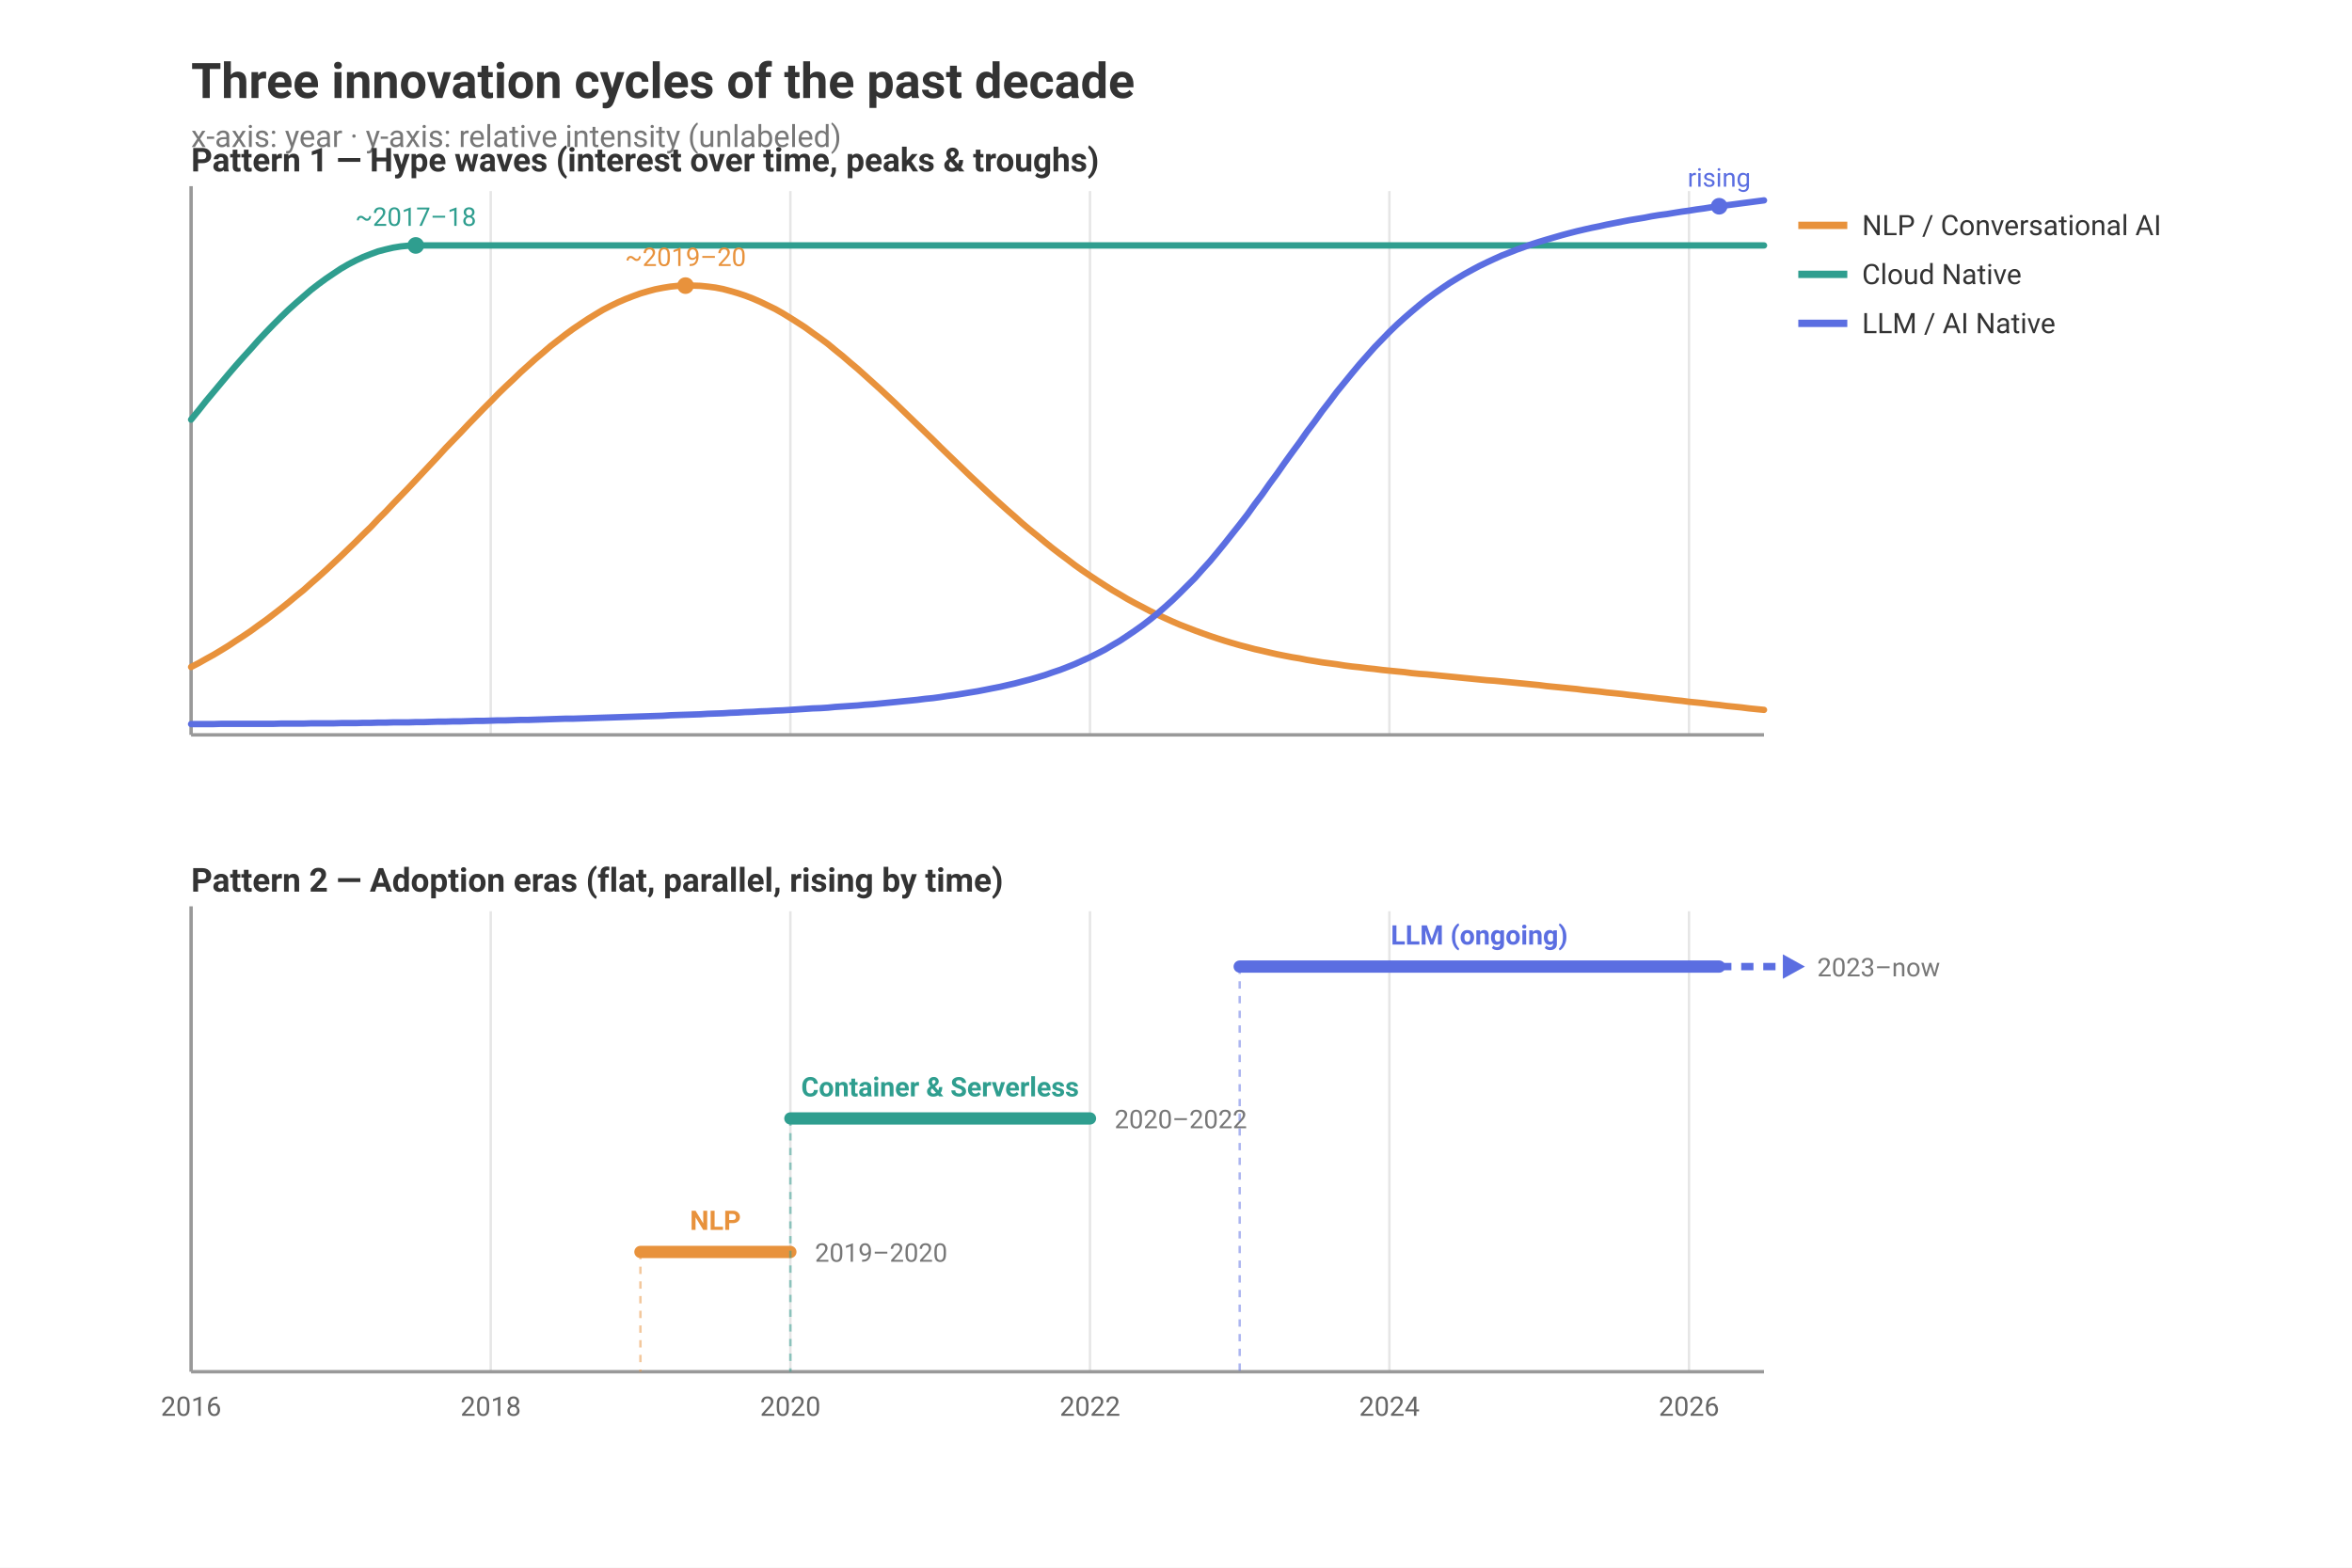
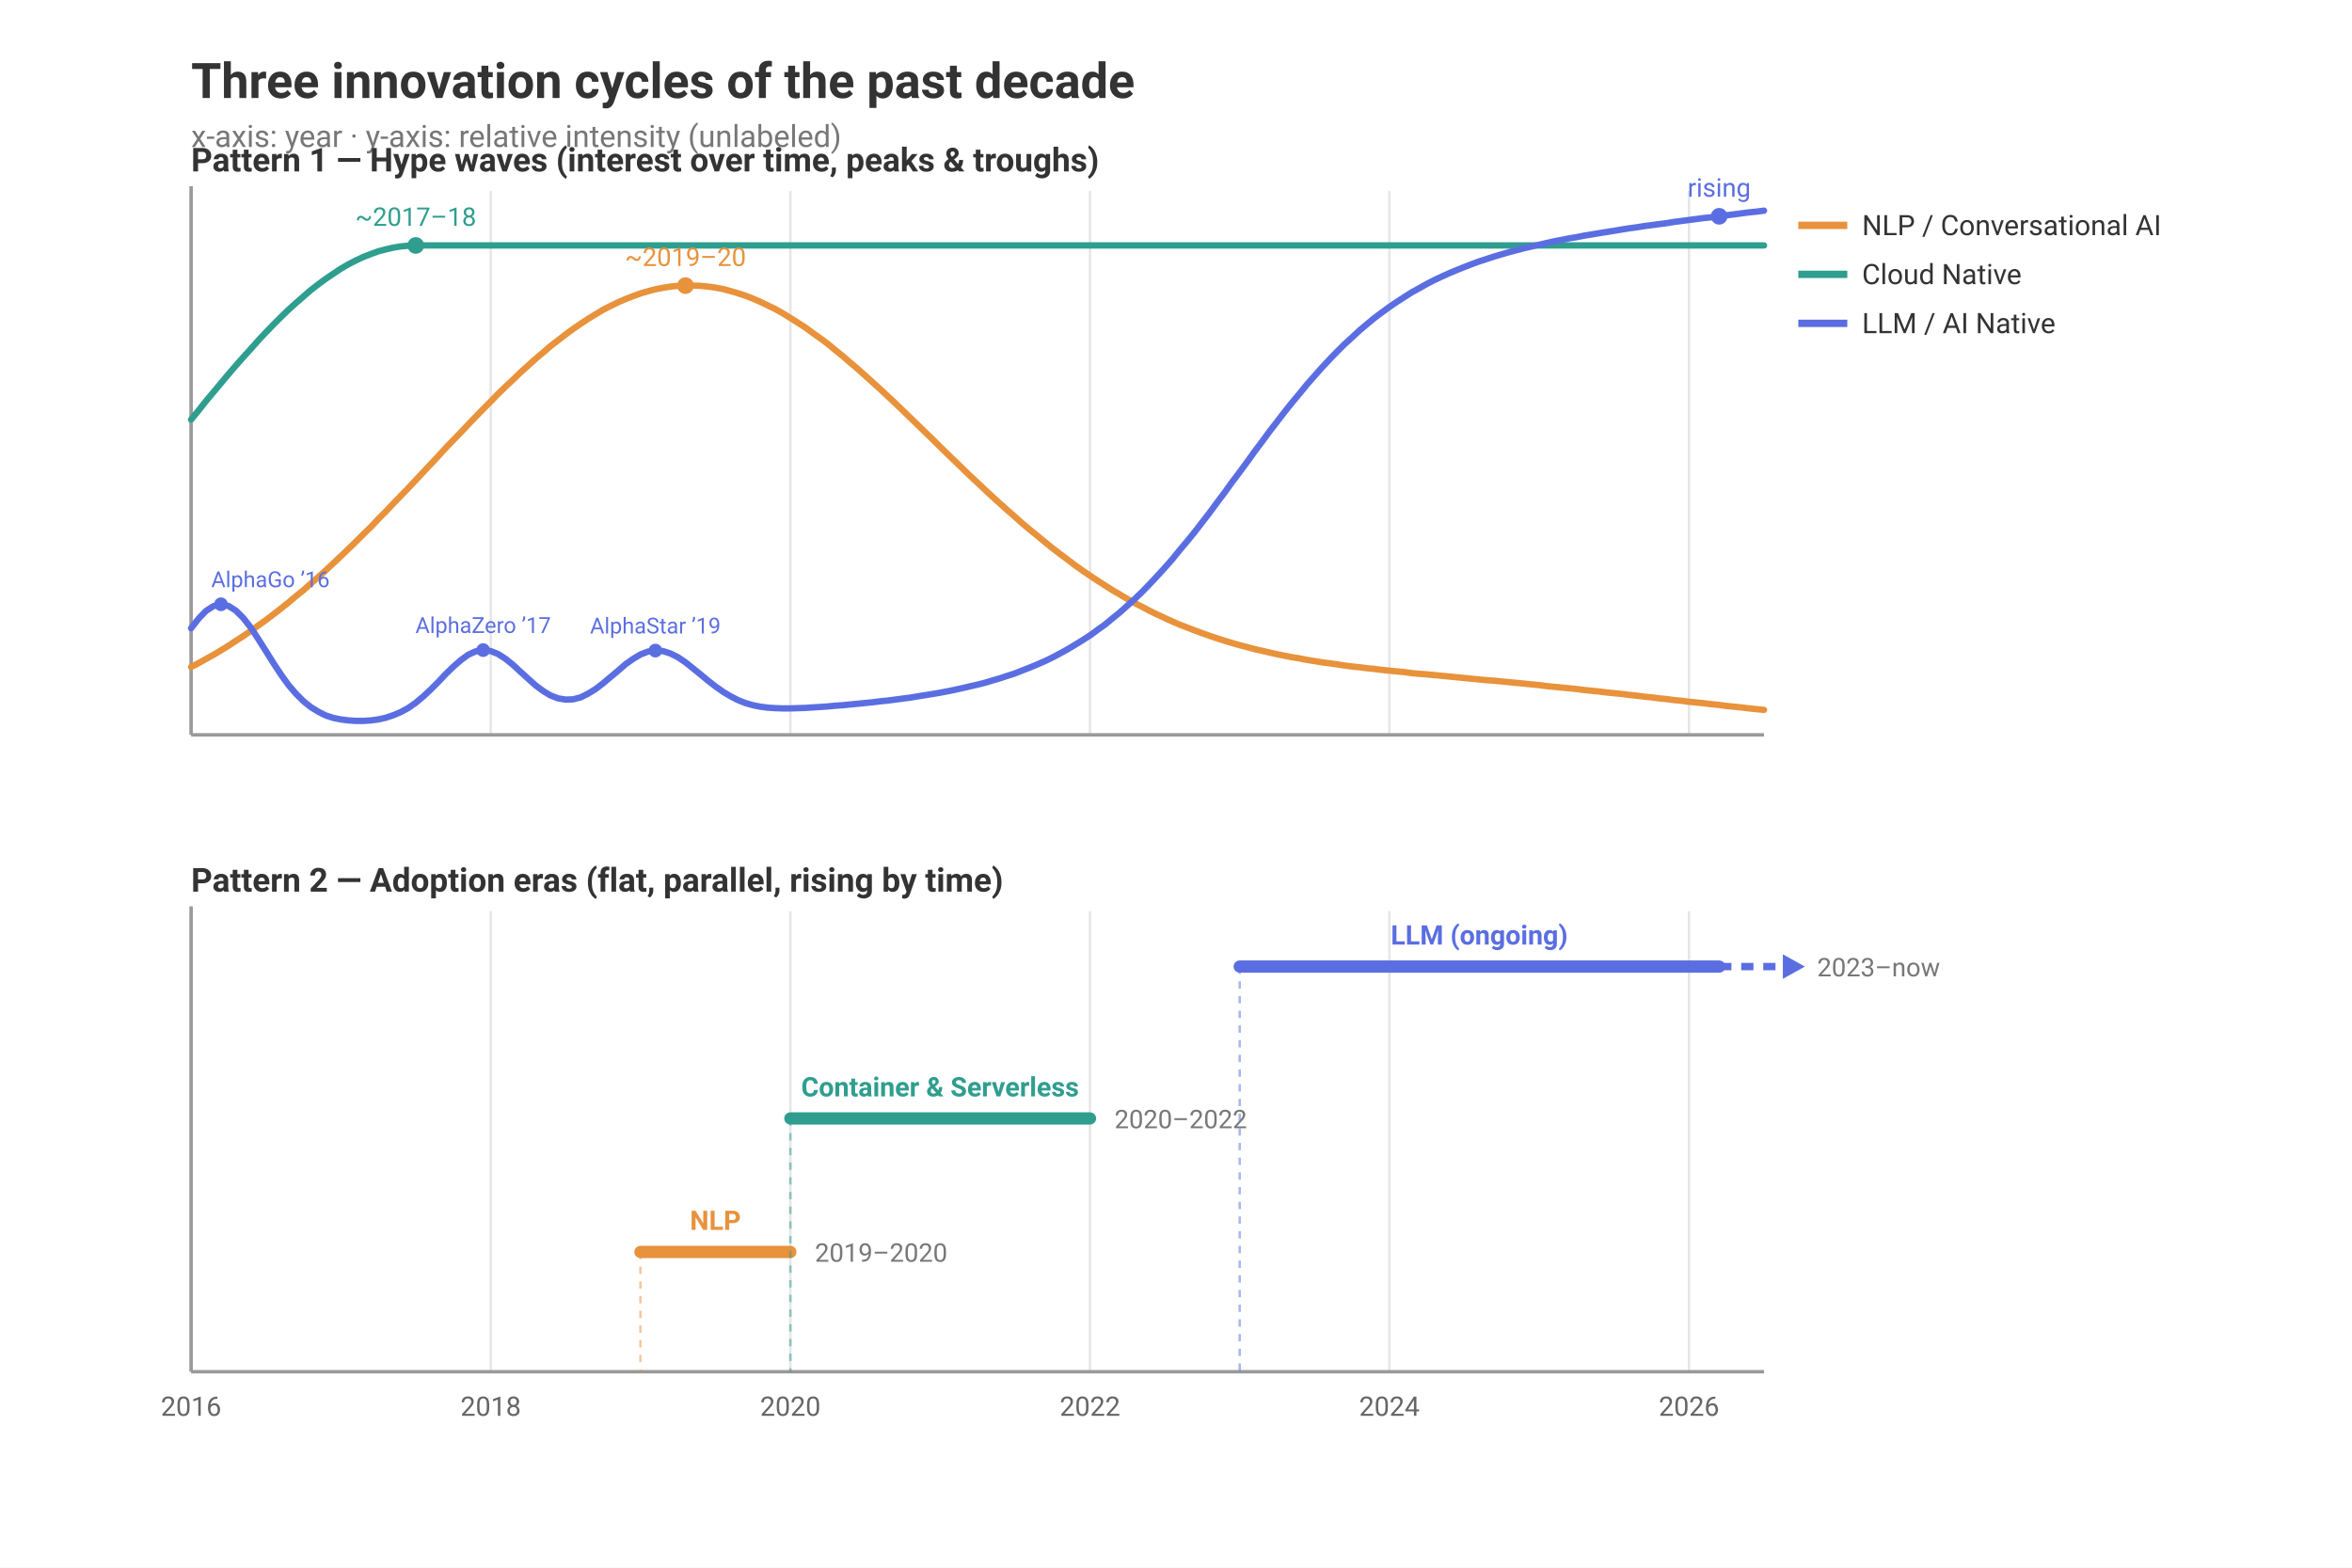
<svg xmlns="http://www.w3.org/2000/svg" viewBox="0 0 960 640" font-family="Roboto, Helvetica, Arial, sans-serif" role="img" aria-label="Three innovation cycles of the past decade">
  <rect x="0" y="0" width="960" height="640" fill="#ffffff" />
  <text x="78" y="40" font-size="20" font-weight="700" fill="#333333">Three innovation cycles of the past decade</text>
  <text x="78" y="60" font-size="12.5" fill="#777">x-axis: year · y-axis: relative intensity (unlabeled)</text>
  <line x1="78.0" y1="78" x2="78.0" y2="300" stroke="#e6e6e6" stroke-width="1" />
  <line x1="78.0" y1="372" x2="78.0" y2="560" stroke="#e6e6e6" stroke-width="1" />
  <line x1="200.3" y1="78" x2="200.3" y2="300" stroke="#e6e6e6" stroke-width="1" />
  <line x1="200.3" y1="372" x2="200.3" y2="560" stroke="#e6e6e6" stroke-width="1" />
  <line x1="322.6" y1="78" x2="322.6" y2="300" stroke="#e6e6e6" stroke-width="1" />
  <line x1="322.6" y1="372" x2="322.6" y2="560" stroke="#e6e6e6" stroke-width="1" />
  <line x1="444.9" y1="78" x2="444.9" y2="300" stroke="#e6e6e6" stroke-width="1" />
  <line x1="444.9" y1="372" x2="444.9" y2="560" stroke="#e6e6e6" stroke-width="1" />
  <line x1="567.1" y1="78" x2="567.1" y2="300" stroke="#e6e6e6" stroke-width="1" />
  <line x1="567.1" y1="372" x2="567.1" y2="560" stroke="#e6e6e6" stroke-width="1" />
  <line x1="689.4" y1="78" x2="689.4" y2="300" stroke="#e6e6e6" stroke-width="1" />
  <line x1="689.4" y1="372" x2="689.4" y2="560" stroke="#e6e6e6" stroke-width="1" />
  <text x="78" y="70" font-size="13.5" font-weight="700" fill="#333333">Pattern 1 — Hype waves (interest over time, peaks &amp; troughs)</text>
  <line x1="78" y1="300" x2="720" y2="300" stroke="#999999" stroke-width="1.4" />
  <line x1="78" y1="76" x2="78" y2="300" stroke="#999999" stroke-width="1.4" />
  <path d="M 78.0 272.3 L 81.1 270.7 L 84.1 269.0 L 87.2 267.3 L 90.2 265.5 L 93.3 263.6 L 96.3 261.6 L 99.4 259.6 L 102.5 257.5 L 105.5 255.3 L 108.6 253.1 L 111.6 250.8 L 114.7 248.4 L 117.7 246.0 L 120.8 243.4 L 123.9 240.9 L 126.9 238.2 L 130.0 235.5 L 133.0 232.8 L 136.1 229.9 L 139.1 227.1 L 142.2 224.1 L 145.3 221.1 L 148.3 218.1 L 151.4 215.1 L 154.4 211.9 L 157.5 208.8 L 160.5 205.6 L 163.6 202.4 L 166.7 199.2 L 169.7 196.0 L 172.8 192.7 L 175.8 189.5 L 178.9 186.2 L 181.9 182.9 L 185.0 179.7 L 188.1 176.5 L 191.1 173.3 L 194.2 170.1 L 197.2 167.0 L 200.3 163.9 L 203.3 160.8 L 206.4 157.8 L 209.5 154.9 L 212.5 152.0 L 215.6 149.2 L 218.6 146.5 L 221.7 143.9 L 224.7 141.3 L 227.8 138.9 L 230.9 136.5 L 233.9 134.3 L 237.0 132.2 L 240.0 130.2 L 243.1 128.3 L 246.1 126.5 L 249.2 124.9 L 252.3 123.4 L 255.3 122.1 L 258.4 120.9 L 261.4 119.8 L 264.5 118.9 L 267.5 118.1 L 270.6 117.5 L 273.7 117.0 L 276.7 116.7 L 279.8 116.6 L 282.8 116.6 L 285.9 116.7 L 288.9 117.0 L 292.0 117.4 L 295.1 118.0 L 298.1 118.8 L 301.2 119.7 L 304.2 120.7 L 307.3 121.9 L 310.3 123.2 L 313.4 124.7 L 316.5 126.2 L 319.5 127.9 L 322.6 129.8 L 325.6 131.7 L 328.7 133.7 L 331.7 135.9 L 334.8 138.1 L 337.9 140.4 L 340.9 142.9 L 344.0 145.4 L 347.0 148.0 L 350.1 150.6 L 353.1 153.3 L 356.2 156.1 L 359.3 158.9 L 362.3 161.7 L 365.4 164.6 L 368.4 167.5 L 371.5 170.5 L 374.5 173.4 L 377.6 176.4 L 380.7 179.4 L 383.7 182.4 L 386.8 185.4 L 389.8 188.3 L 392.9 191.3 L 395.9 194.2 L 399.0 197.1 L 402.1 200.0 L 405.1 202.8 L 408.2 205.6 L 411.2 208.3 L 414.3 211.0 L 417.3 213.7 L 420.4 216.3 L 423.5 218.8 L 426.5 221.3 L 429.6 223.8 L 432.6 226.1 L 435.7 228.4 L 438.7 230.7 L 441.8 232.9 L 444.9 235.0 L 447.9 237.0 L 451.0 239.0 L 454.0 240.9 L 457.1 242.7 L 460.1 244.5 L 463.2 246.2 L 466.3 247.8 L 469.3 249.4 L 472.4 250.9 L 475.4 252.3 L 478.5 253.7 L 481.5 255.0 L 484.6 256.2 L 487.7 257.4 L 490.7 258.5 L 493.8 259.6 L 496.8 260.6 L 499.9 261.6 L 502.9 262.5 L 506.0 263.4 L 509.1 264.2 L 512.1 265.0 L 515.2 265.7 L 518.2 266.4 L 521.3 267.1 L 524.3 267.7 L 527.4 268.3 L 530.5 268.8 L 533.5 269.4 L 536.6 269.9 L 539.6 270.4 L 542.7 270.8 L 545.7 271.2 L 548.8 271.7 L 551.9 272.1 L 554.9 272.4 L 558.0 272.8 L 561.0 273.1 L 564.1 273.5 L 567.1 273.8 L 570.2 274.1 L 573.3 274.4 L 576.3 274.8 L 579.4 275.1 L 582.4 275.3 L 585.5 275.6 L 588.5 275.9 L 591.6 276.2 L 594.7 276.5 L 597.7 276.8 L 600.8 277.1 L 603.8 277.4 L 606.9 277.7 L 609.9 277.9 L 613.0 278.2 L 616.1 278.5 L 619.1 278.8 L 622.2 279.1 L 625.2 279.4 L 628.3 279.7 L 631.3 280.1 L 634.4 280.4 L 637.5 280.7 L 640.5 281.0 L 643.6 281.3 L 646.6 281.7 L 649.7 282.0 L 652.7 282.3 L 655.8 282.7 L 658.9 283.0 L 661.9 283.3 L 665.0 283.7 L 668.0 284.0 L 671.1 284.4 L 674.1 284.7 L 677.2 285.1 L 680.3 285.4 L 683.3 285.8 L 686.4 286.1 L 689.4 286.5 L 692.5 286.8 L 695.5 287.1 L 698.6 287.5 L 701.7 287.8 L 704.7 288.2 L 707.8 288.5 L 710.8 288.8 L 713.9 289.2 L 716.9 289.5 L 720.0 289.8" fill="none" stroke="#e8923c" stroke-width="2.6" stroke-linejoin="round" stroke-linecap="round" />
  <path d="M 78.0 171.3 L 81.1 167.5 L 84.1 163.7 L 87.2 160.0 L 90.2 156.4 L 93.3 152.7 L 96.3 149.2 L 99.4 145.7 L 102.5 142.3 L 105.5 138.9 L 108.6 135.6 L 111.6 132.5 L 114.7 129.4 L 117.7 126.5 L 120.8 123.7 L 123.9 121.0 L 126.9 118.4 L 130.0 116.0 L 133.0 113.8 L 136.1 111.7 L 139.1 109.7 L 142.2 107.9 L 145.3 106.3 L 148.3 104.9 L 151.4 103.7 L 154.4 102.6 L 157.5 101.8 L 160.5 101.1 L 163.6 100.6 L 166.7 100.3 L 169.7 100.2 L 172.8 100.2 L 175.8 100.2 L 178.9 100.2 L 181.9 100.2 L 185.0 100.2 L 188.1 100.2 L 191.1 100.2 L 194.2 100.2 L 197.2 100.2 L 200.3 100.2 L 203.3 100.2 L 206.4 100.2 L 209.5 100.2 L 212.5 100.2 L 215.6 100.2 L 218.6 100.2 L 221.7 100.2 L 224.7 100.2 L 227.8 100.2 L 230.9 100.2 L 233.9 100.2 L 237.0 100.2 L 240.0 100.2 L 243.1 100.2 L 246.1 100.2 L 249.2 100.2 L 252.3 100.2 L 255.3 100.2 L 258.4 100.2 L 261.4 100.2 L 264.5 100.2 L 267.5 100.2 L 270.6 100.2 L 273.7 100.2 L 276.7 100.2 L 279.8 100.2 L 282.8 100.2 L 285.9 100.2 L 288.9 100.2 L 292.0 100.2 L 295.1 100.2 L 298.1 100.2 L 301.2 100.2 L 304.2 100.2 L 307.3 100.2 L 310.3 100.2 L 313.4 100.2 L 316.5 100.2 L 319.5 100.2 L 322.6 100.2 L 325.6 100.2 L 328.7 100.2 L 331.7 100.2 L 334.8 100.2 L 337.9 100.2 L 340.9 100.2 L 344.0 100.2 L 347.0 100.2 L 350.1 100.2 L 353.1 100.2 L 356.2 100.2 L 359.3 100.2 L 362.3 100.2 L 365.4 100.2 L 368.4 100.2 L 371.5 100.2 L 374.5 100.2 L 377.6 100.2 L 380.7 100.2 L 383.7 100.2 L 386.8 100.2 L 389.8 100.2 L 392.9 100.2 L 395.9 100.2 L 399.0 100.2 L 402.1 100.2 L 405.1 100.2 L 408.2 100.2 L 411.2 100.2 L 414.3 100.2 L 417.3 100.2 L 420.4 100.2 L 423.5 100.2 L 426.5 100.2 L 429.6 100.2 L 432.6 100.2 L 435.7 100.2 L 438.7 100.2 L 441.8 100.2 L 444.9 100.2 L 447.9 100.2 L 451.0 100.2 L 454.0 100.2 L 457.1 100.2 L 460.1 100.2 L 463.2 100.2 L 466.3 100.2 L 469.3 100.2 L 472.4 100.2 L 475.4 100.2 L 478.5 100.2 L 481.5 100.2 L 484.6 100.2 L 487.7 100.2 L 490.7 100.2 L 493.8 100.2 L 496.8 100.2 L 499.9 100.2 L 502.9 100.2 L 506.0 100.2 L 509.1 100.2 L 512.1 100.2 L 515.2 100.2 L 518.2 100.2 L 521.3 100.2 L 524.3 100.2 L 527.4 100.2 L 530.5 100.2 L 533.5 100.2 L 536.6 100.2 L 539.6 100.2 L 542.7 100.2 L 545.7 100.2 L 548.8 100.2 L 551.9 100.2 L 554.9 100.2 L 558.0 100.2 L 561.0 100.2 L 564.1 100.2 L 567.1 100.2 L 570.2 100.2 L 573.3 100.2 L 576.3 100.2 L 579.4 100.2 L 582.4 100.2 L 585.5 100.2 L 588.5 100.2 L 591.6 100.2 L 594.7 100.2 L 597.7 100.2 L 600.8 100.2 L 603.8 100.2 L 606.9 100.2 L 609.9 100.2 L 613.0 100.2 L 616.1 100.2 L 619.1 100.2 L 622.2 100.2 L 625.2 100.2 L 628.3 100.2 L 631.3 100.2 L 634.4 100.2 L 637.5 100.2 L 640.5 100.2 L 643.6 100.2 L 646.6 100.2 L 649.7 100.2 L 652.7 100.2 L 655.8 100.2 L 658.9 100.2 L 661.9 100.2 L 665.0 100.2 L 668.0 100.2 L 671.1 100.2 L 674.1 100.2 L 677.2 100.2 L 680.3 100.2 L 683.3 100.2 L 686.4 100.2 L 689.4 100.2 L 692.5 100.2 L 695.5 100.2 L 698.6 100.2 L 701.7 100.2 L 704.7 100.2 L 707.8 100.2 L 710.8 100.2 L 713.9 100.2 L 716.9 100.2 L 720.0 100.2" fill="none" stroke="#2f9e8f" stroke-width="2.6" stroke-linejoin="round" stroke-linecap="round" />
-   <path d="M 78.0 295.6 L 81.1 295.6 L 84.1 295.6 L 87.2 295.6 L 90.2 295.5 L 93.3 295.5 L 96.3 295.5 L 99.4 295.5 L 102.5 295.5 L 105.5 295.5 L 108.6 295.5 L 111.6 295.5 L 114.7 295.4 L 117.7 295.4 L 120.8 295.4 L 123.9 295.4 L 126.9 295.3 L 130.0 295.3 L 133.0 295.3 L 136.1 295.3 L 139.1 295.2 L 142.2 295.2 L 145.3 295.2 L 148.3 295.1 L 151.4 295.1 L 154.4 295.0 L 157.5 295.0 L 160.5 294.9 L 163.6 294.9 L 166.7 294.9 L 169.7 294.8 L 172.8 294.8 L 175.8 294.7 L 178.9 294.6 L 181.9 294.6 L 185.0 294.5 L 188.1 294.5 L 191.1 294.4 L 194.2 294.3 L 197.2 294.3 L 200.3 294.2 L 203.3 294.1 L 206.4 294.1 L 209.5 294.0 L 212.5 293.9 L 215.6 293.9 L 218.6 293.8 L 221.7 293.7 L 224.7 293.6 L 227.8 293.5 L 230.9 293.4 L 233.9 293.4 L 237.0 293.3 L 240.0 293.2 L 243.1 293.1 L 246.1 293.0 L 249.2 292.9 L 252.3 292.8 L 255.3 292.7 L 258.4 292.6 L 261.4 292.5 L 264.5 292.4 L 267.5 292.3 L 270.6 292.2 L 273.7 292.0 L 276.7 291.9 L 279.8 291.8 L 282.8 291.7 L 285.9 291.6 L 288.9 291.4 L 292.0 291.3 L 295.1 291.2 L 298.1 291.0 L 301.2 290.9 L 304.2 290.7 L 307.3 290.6 L 310.3 290.4 L 313.4 290.3 L 316.5 290.1 L 319.5 290.0 L 322.6 289.8 L 325.6 289.6 L 328.7 289.4 L 331.7 289.2 L 334.8 289.1 L 337.9 288.9 L 340.9 288.6 L 344.0 288.4 L 347.0 288.2 L 350.1 288.0 L 353.1 287.7 L 356.2 287.5 L 359.3 287.2 L 362.3 286.9 L 365.4 286.6 L 368.4 286.3 L 371.5 286.0 L 374.5 285.7 L 377.6 285.3 L 380.7 285.0 L 383.7 284.6 L 386.8 284.1 L 389.8 283.7 L 392.9 283.2 L 395.9 282.7 L 399.0 282.2 L 402.1 281.6 L 405.1 281.0 L 408.2 280.4 L 411.2 279.7 L 414.3 279.0 L 417.3 278.2 L 420.4 277.4 L 423.5 276.5 L 426.5 275.6 L 429.6 274.5 L 432.6 273.5 L 435.7 272.3 L 438.7 271.1 L 441.8 269.7 L 444.9 268.3 L 447.9 266.8 L 451.0 265.2 L 454.0 263.4 L 457.1 261.6 L 460.1 259.6 L 463.2 257.5 L 466.3 255.3 L 469.3 253.0 L 472.4 250.5 L 475.4 247.9 L 478.5 245.1 L 481.5 242.2 L 484.6 239.1 L 487.7 236.0 L 490.7 232.6 L 493.8 229.2 L 496.8 225.6 L 499.9 221.8 L 502.9 218.0 L 506.0 214.1 L 509.1 210.1 L 512.1 205.9 L 515.2 201.8 L 518.2 197.5 L 521.3 193.3 L 524.3 189.0 L 527.4 184.7 L 530.5 180.5 L 533.5 176.2 L 536.6 172.1 L 539.6 167.9 L 542.7 163.9 L 545.7 159.9 L 548.8 156.1 L 551.9 152.3 L 554.9 148.7 L 558.0 145.2 L 561.0 141.8 L 564.1 138.6 L 567.1 135.5 L 570.2 132.5 L 573.3 129.7 L 576.3 127.1 L 579.4 124.5 L 582.4 122.1 L 585.5 119.8 L 588.5 117.7 L 591.6 115.6 L 594.7 113.7 L 597.7 111.9 L 600.8 110.2 L 603.8 108.6 L 606.9 107.1 L 609.9 105.7 L 613.0 104.3 L 616.1 103.1 L 619.1 101.9 L 622.2 100.8 L 625.2 99.7 L 628.3 98.7 L 631.3 97.8 L 634.4 96.9 L 637.5 96.0 L 640.5 95.2 L 643.6 94.4 L 646.6 93.7 L 649.7 93.0 L 652.7 92.4 L 655.8 91.7 L 658.9 91.1 L 661.9 90.5 L 665.0 89.9 L 668.0 89.4 L 671.1 88.9 L 674.1 88.3 L 677.2 87.8 L 680.3 87.4 L 683.3 86.9 L 686.4 86.4 L 689.4 86.0 L 692.5 85.5 L 695.5 85.1 L 698.6 84.6 L 701.7 84.2 L 704.7 83.8 L 707.8 83.4 L 710.8 83.0 L 713.9 82.6 L 716.9 82.2 L 720.0 81.8" fill="none" stroke="#5b6ee1" stroke-width="2.6" stroke-linejoin="round" stroke-linecap="round" />
+   <path d="M 78.0 256.5 L 81.1 252.5 L 84.1 249.4 L 87.2 247.4 L 90.2 246.7 L 93.3 247.4 L 96.3 249.3 L 99.4 252.4 L 102.5 256.4 L 105.5 261.0 L 108.6 265.9 L 111.6 270.7 L 114.7 275.4 L 117.7 279.6 L 120.8 283.2 L 123.9 286.3 L 126.9 288.7 L 130.0 290.6 L 133.0 292.1 L 136.1 293.1 L 139.1 293.7 L 142.2 294.1 L 145.3 294.3 L 148.3 294.3 L 151.4 294.1 L 154.4 293.7 L 157.5 293.0 L 160.5 292.0 L 163.6 290.7 L 166.7 289.0 L 169.7 286.9 L 172.8 284.3 L 175.8 281.5 L 178.9 278.4 L 181.9 275.2 L 185.0 272.2 L 188.1 269.5 L 191.1 267.3 L 194.2 265.9 L 197.2 265.4 L 200.3 265.8 L 203.3 267.0 L 206.4 269.0 L 209.5 271.5 L 212.5 274.3 L 215.6 277.1 L 218.6 279.8 L 221.7 282.1 L 224.7 283.9 L 227.8 285.1 L 230.9 285.6 L 233.9 285.5 L 237.0 284.7 L 240.0 283.2 L 243.1 281.3 L 246.1 279.0 L 249.2 276.4 L 252.3 273.8 L 255.3 271.2 L 258.4 269.0 L 261.4 267.2 L 264.5 266.0 L 267.5 265.6 L 270.6 265.8 L 273.7 266.8 L 276.7 268.3 L 279.8 270.4 L 282.8 272.8 L 285.9 275.3 L 288.9 277.8 L 292.0 280.2 L 295.1 282.4 L 298.1 284.2 L 301.2 285.8 L 304.2 287.0 L 307.3 287.9 L 310.3 288.5 L 313.4 288.9 L 316.5 289.1 L 319.5 289.2 L 322.6 289.2 L 325.6 289.1 L 328.7 289.0 L 331.7 288.8 L 334.8 288.6 L 337.9 288.4 L 340.9 288.1 L 344.0 287.9 L 347.0 287.6 L 350.1 287.3 L 353.1 287.0 L 356.2 286.7 L 359.3 286.3 L 362.3 286.0 L 365.4 285.6 L 368.4 285.2 L 371.5 284.8 L 374.5 284.3 L 377.6 283.8 L 380.7 283.3 L 383.7 282.8 L 386.8 282.2 L 389.8 281.6 L 392.9 280.9 L 395.9 280.2 L 399.0 279.5 L 402.1 278.7 L 405.1 277.8 L 408.2 276.9 L 411.2 275.9 L 414.3 274.9 L 417.3 273.7 L 420.4 272.5 L 423.5 271.2 L 426.5 269.9 L 429.6 268.4 L 432.6 266.8 L 435.7 265.1 L 438.7 263.3 L 441.8 261.4 L 444.9 259.4 L 447.9 257.2 L 451.0 255.0 L 454.0 252.5 L 457.1 250.0 L 460.1 247.3 L 463.2 244.5 L 466.3 241.5 L 469.3 238.4 L 472.4 235.1 L 475.4 231.8 L 478.5 228.3 L 481.5 224.6 L 484.6 220.9 L 487.7 217.1 L 490.7 213.2 L 493.8 209.2 L 496.8 205.1 L 499.9 201.0 L 502.9 196.8 L 506.0 192.7 L 509.1 188.5 L 512.1 184.3 L 515.2 180.2 L 518.2 176.1 L 521.3 172.1 L 524.3 168.2 L 527.4 164.3 L 530.5 160.6 L 533.5 156.9 L 536.6 153.4 L 539.6 150.0 L 542.7 146.7 L 545.7 143.6 L 548.8 140.5 L 551.9 137.7 L 554.9 134.9 L 558.0 132.3 L 561.0 129.8 L 564.1 127.5 L 567.1 125.3 L 570.2 123.2 L 573.3 121.2 L 576.3 119.3 L 579.4 117.6 L 582.4 115.9 L 585.5 114.3 L 588.5 112.9 L 591.6 111.5 L 594.7 110.2 L 597.7 109.0 L 600.8 107.8 L 603.8 106.7 L 606.9 105.7 L 609.9 104.7 L 613.0 103.8 L 616.1 102.9 L 619.1 102.1 L 622.2 101.3 L 625.2 100.6 L 628.3 99.9 L 631.3 99.2 L 634.4 98.5 L 637.5 97.9 L 640.5 97.3 L 643.6 96.8 L 646.6 96.2 L 649.7 95.7 L 652.7 95.2 L 655.8 94.7 L 658.9 94.2 L 661.9 93.7 L 665.0 93.2 L 668.0 92.8 L 671.1 92.3 L 674.1 91.9 L 677.2 91.5 L 680.3 91.1 L 683.3 90.6 L 686.4 90.2 L 689.4 89.8 L 692.5 89.4 L 695.5 89.0 L 698.6 88.7 L 701.7 88.3 L 704.7 87.9 L 707.8 87.5 L 710.8 87.1 L 713.9 86.7 L 716.9 86.4 L 720.0 86.0" fill="none" stroke="#5b6ee1" stroke-width="2.6" stroke-linejoin="round" stroke-linecap="round" />
  <circle cx="169.7" cy="100.2" r="3.4" fill="#2f9e8f" />
  <text x="169.7" y="92.2" font-size="10.5" fill="#2f9e8f" text-anchor="middle">~2017–18</text>
  <circle cx="279.8" cy="116.6" r="3.4" fill="#e8923c" />
  <text x="279.8" y="108.6" font-size="10.5" fill="#e8923c" text-anchor="middle">~2019–20</text>
-   <circle cx="701.7" cy="84.2" r="3.4" fill="#5b6ee1" />
-   <text x="701.7" y="76.2" font-size="10.5" fill="#5b6ee1" text-anchor="middle">rising</text>
+   <circle cx="701.7" cy="88.3" r="3.4" fill="#5b6ee1" />
+   <text x="701.7" y="80.3" font-size="10.5" fill="#5b6ee1" text-anchor="middle">rising</text>
+   <circle cx="90.2" cy="246.7" r="2.8" fill="#5b6ee1" />
+   <text x="86.2" y="239.7" font-size="9" fill="#5b6ee1" text-anchor="start">AlphaGo ’16</text>
+   <circle cx="197.2" cy="265.4" r="2.8" fill="#5b6ee1" />
+   <text x="197.2" y="258.4" font-size="9" fill="#5b6ee1" text-anchor="middle">AlphaZero ’17</text>
+   <circle cx="267.5" cy="265.6" r="2.8" fill="#5b6ee1" />
+   <text x="267.5" y="258.6" font-size="9" fill="#5b6ee1" text-anchor="middle">AlphaStar ’19</text>
  <line x1="734" y1="92" x2="754" y2="92" stroke="#e8923c" stroke-width="3" />
  <text x="760" y="96" font-size="11.5" fill="#333333">NLP / Conversational AI</text>
  <line x1="734" y1="112" x2="754" y2="112" stroke="#2f9e8f" stroke-width="3" />
  <text x="760" y="116" font-size="11.5" fill="#333333">Cloud Native</text>
  <line x1="734" y1="132" x2="754" y2="132" stroke="#5b6ee1" stroke-width="3" />
  <text x="760" y="136" font-size="11.5" fill="#333333">LLM / AI Native</text>
  <text x="78" y="364" font-size="13.5" font-weight="700" fill="#333333">Pattern 2 — Adoption eras (flat, parallel, rising by time)</text>
  <line x1="78" y1="560" x2="720" y2="560" stroke="#999999" stroke-width="1.4" />
  <line x1="78" y1="370" x2="78" y2="560" stroke="#999999" stroke-width="1.4" />
  <line x1="261.4" y1="511.1" x2="261.4" y2="560" stroke="#e8923c" stroke-width="1" stroke-dasharray="3 3" opacity="0.5" />
  <line x1="261.4" y1="511.1" x2="322.6" y2="511.1" stroke="#e8923c" stroke-width="5" stroke-linecap="round" />
  <text x="292.0" y="502.1" font-size="11" font-weight="600" fill="#e8923c" text-anchor="middle">NLP</text>
  <text x="332.6" y="515.1" font-size="10.5" fill="#777">2019–2020</text>
  <line x1="322.6" y1="456.6" x2="322.6" y2="560" stroke="#2f9e8f" stroke-width="1" stroke-dasharray="3 3" opacity="0.5" />
  <line x1="322.6" y1="456.6" x2="444.9" y2="456.6" stroke="#2f9e8f" stroke-width="5" stroke-linecap="round" />
  <text x="383.7" y="447.6" font-size="11" font-weight="600" fill="#2f9e8f" text-anchor="middle">Container &amp; Serverless</text>
  <text x="454.9" y="460.6" font-size="10.5" fill="#777">2020–2022</text>
  <line x1="506.0" y1="394.6" x2="506.0" y2="560" stroke="#5b6ee1" stroke-width="1" stroke-dasharray="3 3" opacity="0.5" />
  <line x1="506.0" y1="394.6" x2="701.7" y2="394.6" stroke="#5b6ee1" stroke-width="5" stroke-linecap="round" />
  <line x1="701.7" y1="394.6" x2="727.7" y2="394.6" stroke="#5b6ee1" stroke-width="3" stroke-dasharray="5 4" />
  <polygon points="727.7,389.6 736.7,394.6 727.7,399.6" fill="#5b6ee1" />
  <text x="603.8" y="385.6" font-size="11" font-weight="600" fill="#5b6ee1" text-anchor="middle">LLM (ongoing)</text>
  <text x="741.7" y="398.6" font-size="10.5" fill="#777">2023–now</text>
  <text x="78.0" y="578" font-size="11" fill="#666" text-anchor="middle">2016</text>
  <text x="200.3" y="578" font-size="11" fill="#666" text-anchor="middle">2018</text>
  <text x="322.6" y="578" font-size="11" fill="#666" text-anchor="middle">2020</text>
  <text x="444.9" y="578" font-size="11" fill="#666" text-anchor="middle">2022</text>
  <text x="567.1" y="578" font-size="11" fill="#666" text-anchor="middle">2024</text>
  <text x="689.4" y="578" font-size="11" fill="#666" text-anchor="middle">2026</text>
</svg>
